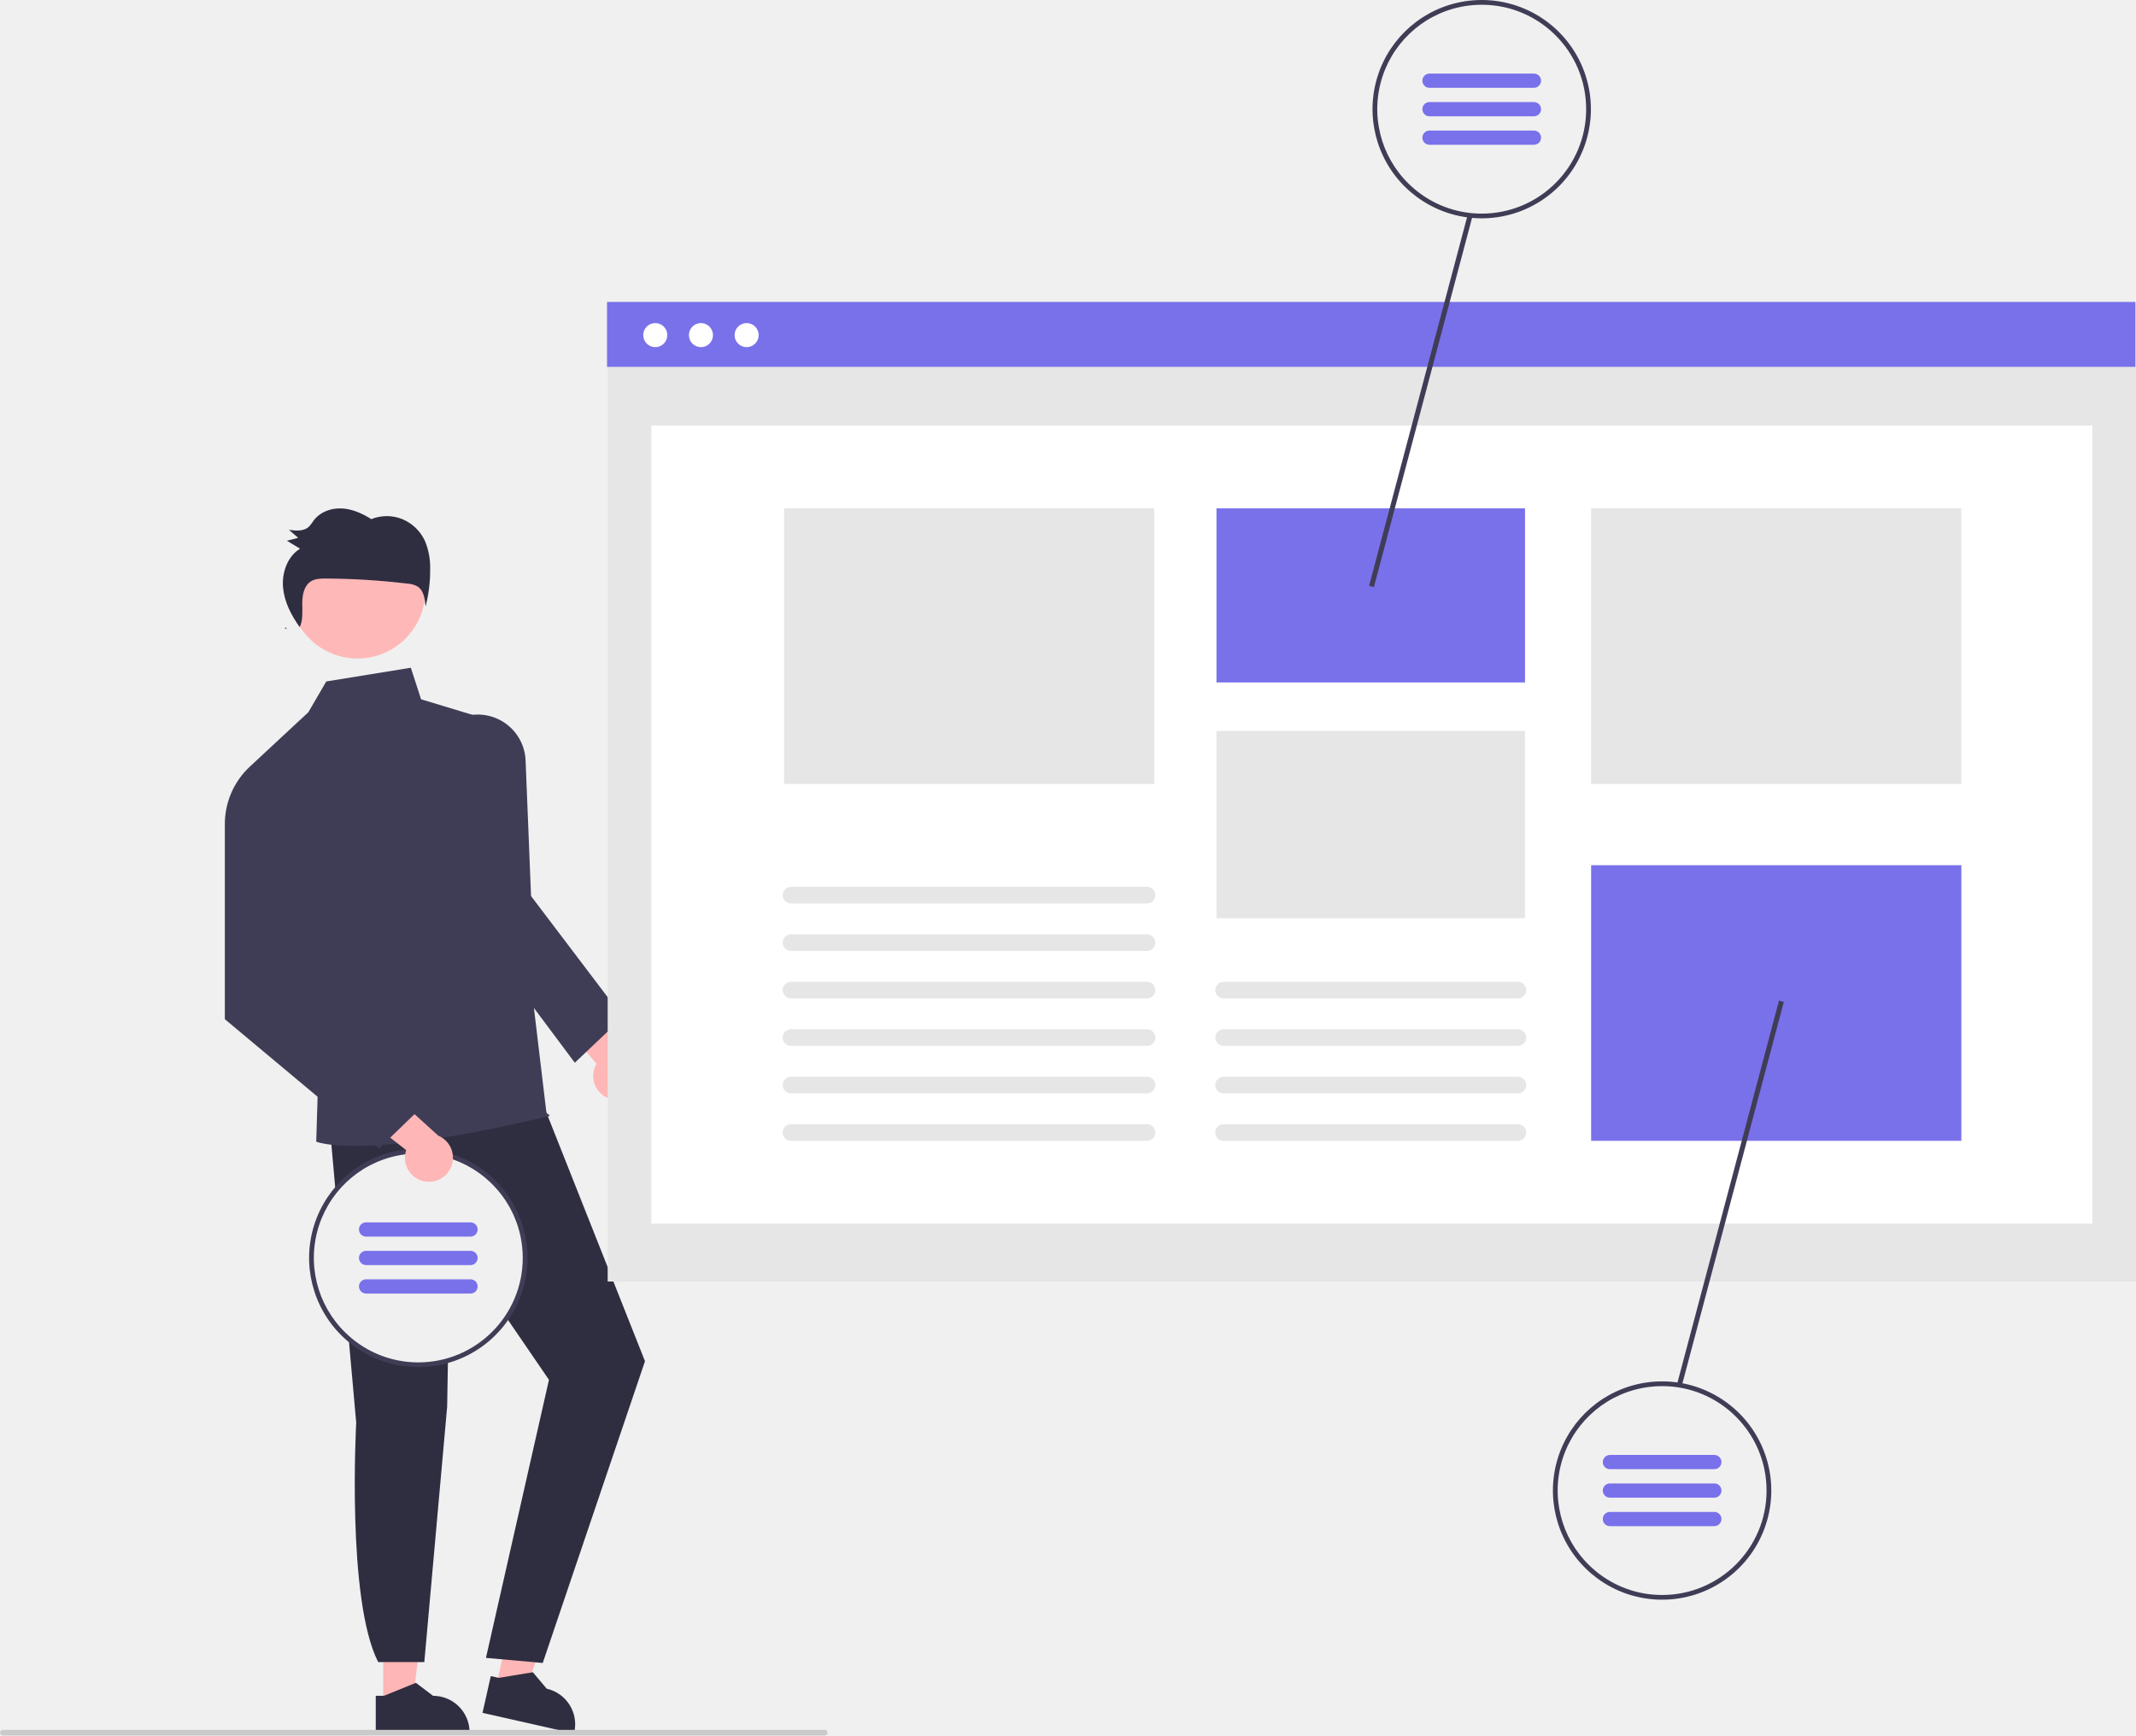
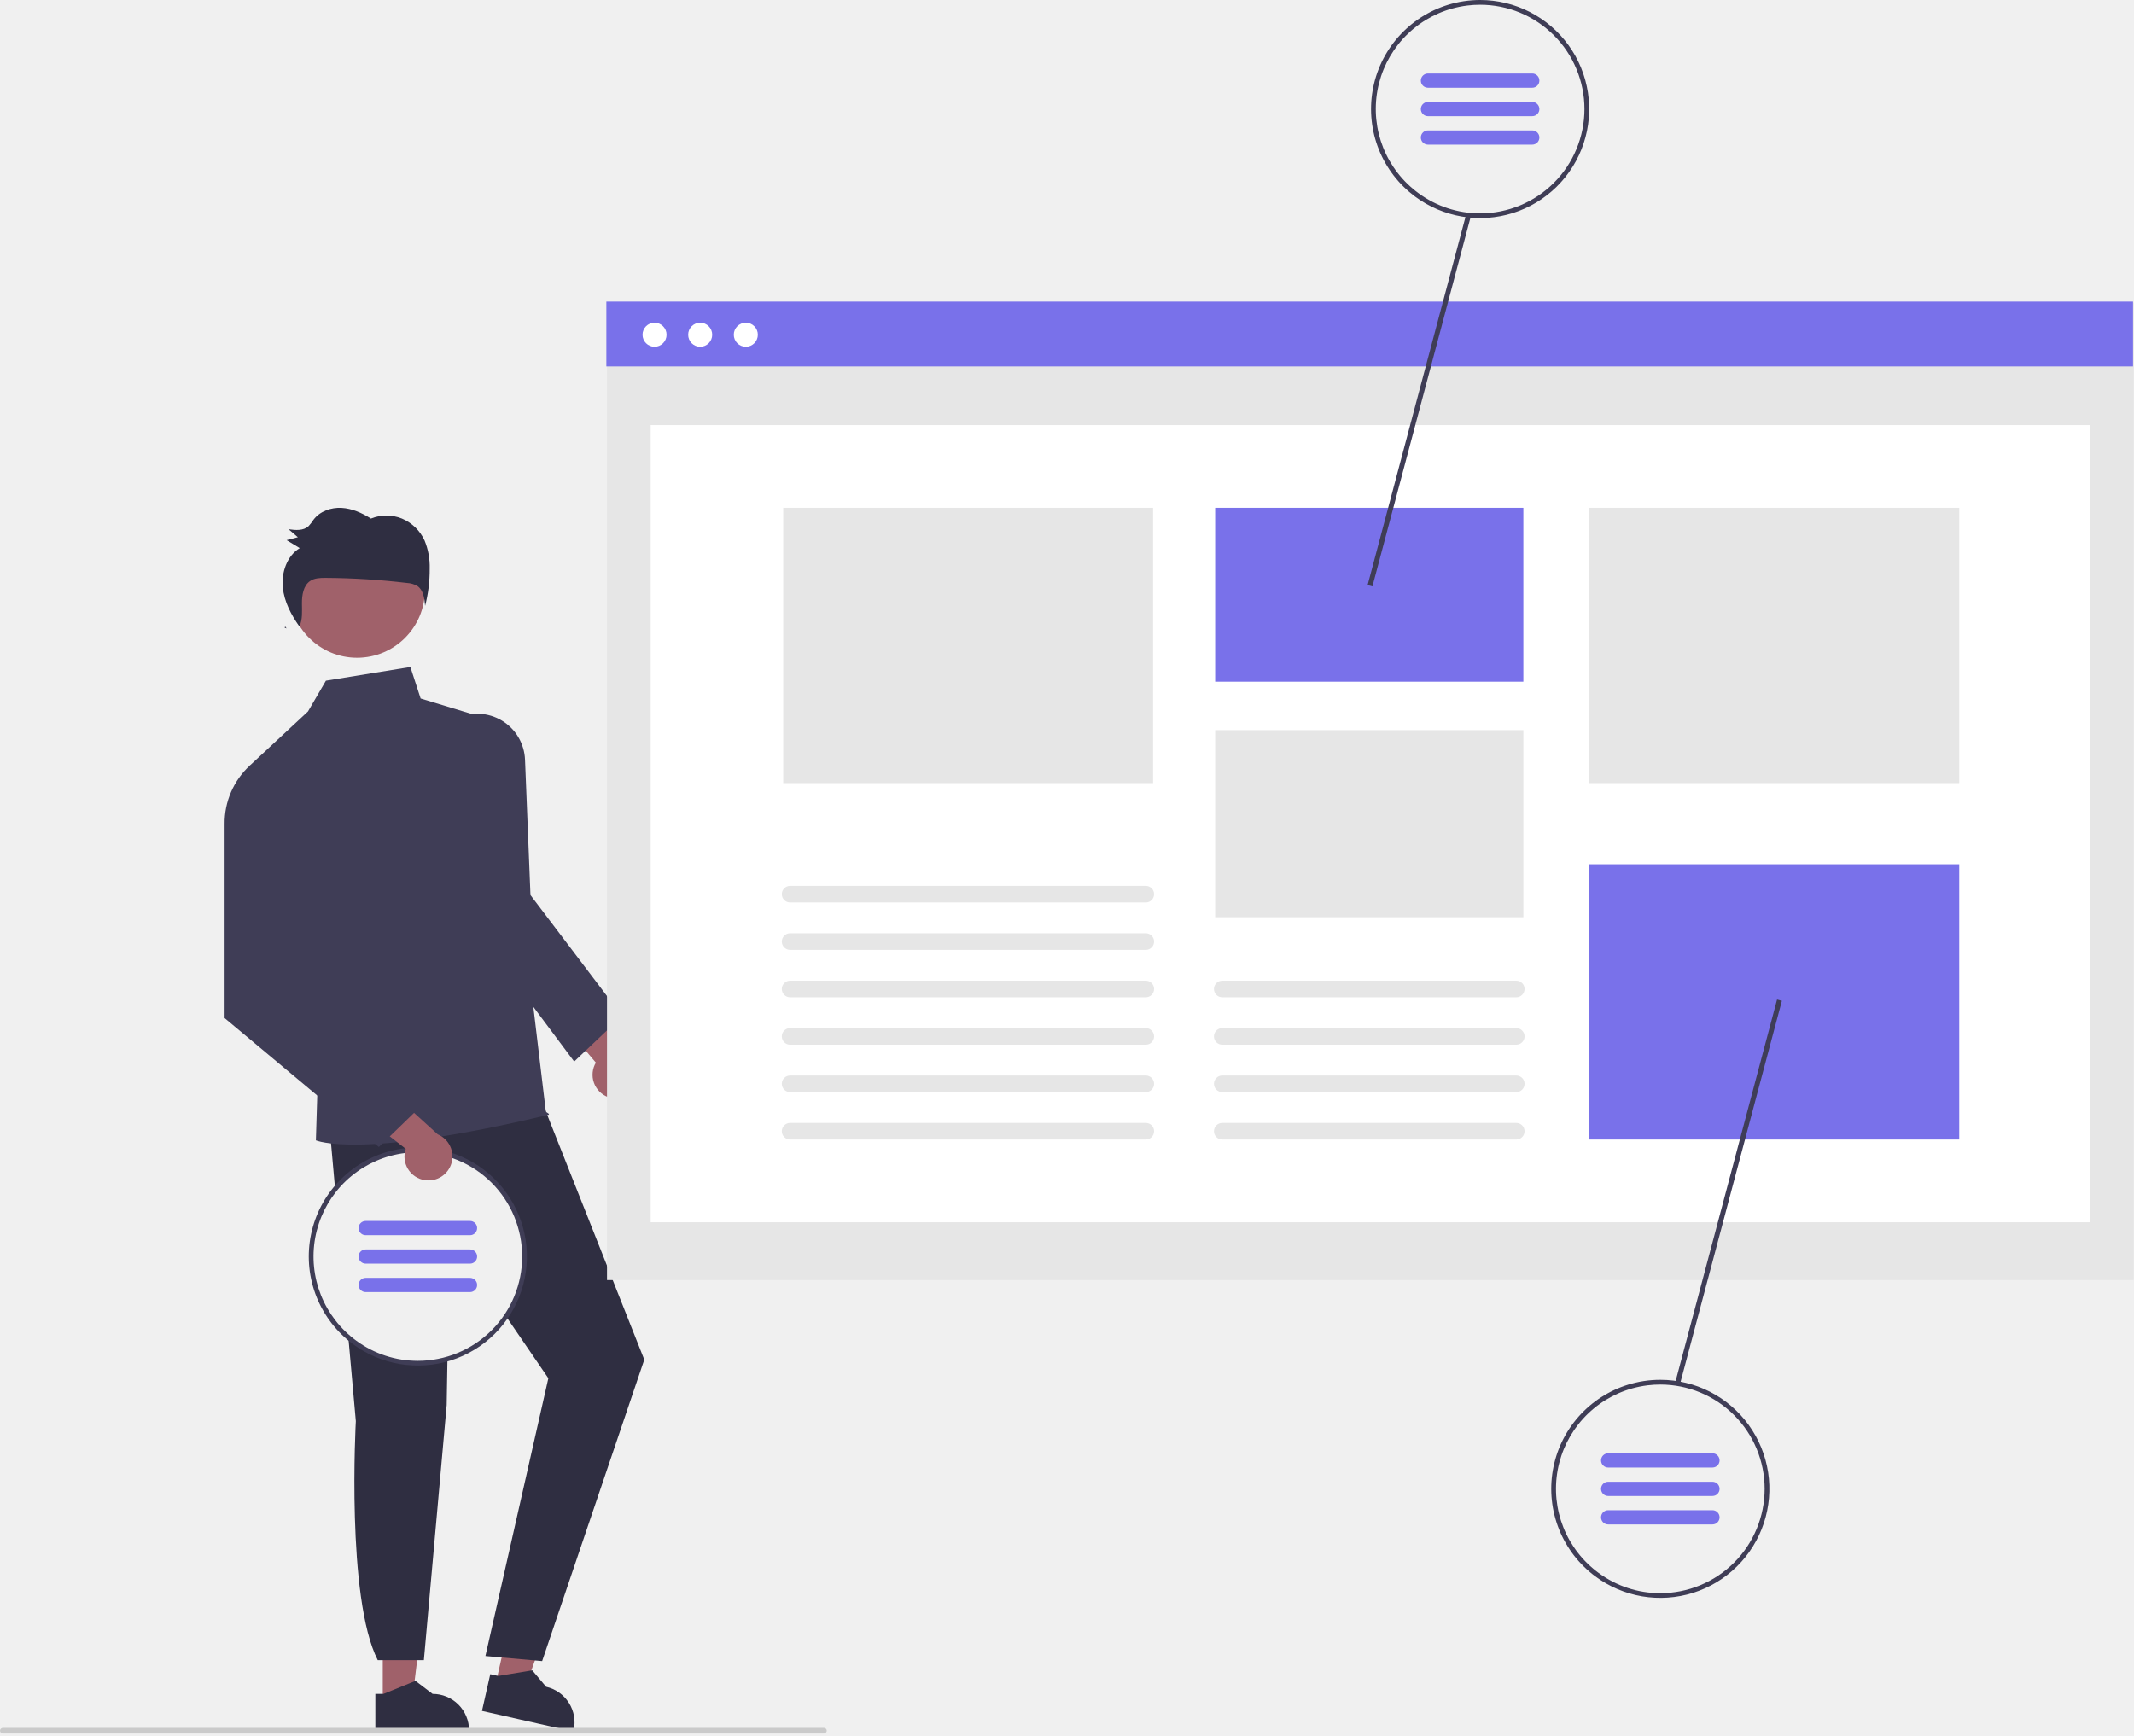
- <svg xmlns="http://www.w3.org/2000/svg" data-name="Layer 1" width="899.866" height="731.191" viewBox="0 0 899.866 731.191">
-   <path d="M406.497,547.154a10.056,10.056,0,0,1-5.126-14.543l-23.075-27.286,18.438-2.205,19.086,26.249a10.11,10.11,0,0,1-9.323,17.784Z" transform="translate(-150.0669 -84.40466)" fill="#ffb6b6" />
-   <polygon points="161.428 718.482 173.687 718.481 179.52 671.193 161.425 671.194 161.428 718.482" fill="#ffb6b6" />
-   <path d="M308.367,798.884l3.451-0,13.472-5.479,7.221,5.478h.001A15.387,15.387,0,0,1,347.899,814.269v.5l-39.531.001Z" transform="translate(-150.0669 -84.40466)" fill="#2f2e41" />
-   <polygon points="208.937 710.756 220.896 713.456 237.001 668.614 219.351 664.629 208.937 710.756" fill="#ffb6b6" />
-   <path d="M356.835,790.567l3.366.76,14.348-2.377,5.837,6.934.001 0a15.387,15.387,0,0,1,11.619,18.398l-.11.488-38.56-8.706Z" transform="translate(-150.0669 -84.40466)" fill="#2f2e41" />
-   <path d="M289.05,559.645l11.086,124.209s-4.154,74.57,9.25,100.81h19.439l9.625-107.62,1.209-72.235L381.335,665.751,354.79,782.905l23.925,2.139,43.075-127.139L374.467,538.551Z" transform="translate(-150.0669 -84.40466)" fill="#2f2e41" />
-   <circle cx="150.594" cy="248.849" r="28.591" fill="#ffb8b8" />
-   <path d="M360.682,389.09,327.466,379.026l-4.323-13.293-35.62,5.782-7.568,12.977-24.499,22.781L284.159,537.058l-.869,28.346s18.371,8.271,98.045-10.772c.955-.228-1.045-1.228-1.045-1.228Z" transform="translate(-150.0669 -84.40466)" fill="#3f3d56" />
-   <path d="M392.226,532.155,353.29,480.015l-11.038-92.406.322-.155a20.182,20.182,0,0,1,28.92,17.373l2.295,57.101,38.67,51.031Z" transform="translate(-150.0669 -84.40466)" fill="#3f3d56" />
-   <path d="M270.931,349.476q-.299-.408-.592-.822c-.079.166-.141.338-.231.5Z" transform="translate(-150.0669 -84.40466)" fill="#2f2e41" />
-   <path d="M329.101,312.34a18.243,18.243,0,0,0-9.545-9.222,17.417,17.417,0,0,0-13.058.011c-3.78-2.388-7.979-4.281-12.402-4.516s-9.099,1.406-11.825,5.018a19.302,19.302,0,0,1-2.066,2.684c-2.191,2.029-5.521,1.736-8.433,1.321q1.959,1.679,3.919,3.358-2.372.62-4.744,1.239,2.768,1.679,5.535,3.357c-5.356,3.215-7.791,10.232-7.148,16.605.608,6.034,3.521,11.551,7.004,16.456,1.389-2.932,1.09-6.439,1.067-9.741-.024-3.489.593-7.45,3.389-9.4,1.886-1.315,4.311-1.374,6.584-1.361a302.507,302.507,0,0,1,34.316,2.142,9.66,9.66,0,0,1,4.394,1.274c2.519,1.718,3.009,5.264,3.262,8.375a60.682,60.682,0,0,0,1.937-15.731A28.995,28.995,0,0,0,329.101,312.34Z" transform="translate(-150.0669 -84.40466)" fill="#2f2e41" />
-   <circle cx="176.224" cy="530" r="45" fill="#f0f0f0" />
-   <path d="M326.29,568.405a46.247,46.247,0,0,0-6.91.52c-1.17.17-2.31.39-3.44.66a45.977,45.977,0,0,0-19.49,79.8c.77.65,1.55,1.28,2.36,1.88a45.99,45.99,0,1,0,27.48-82.86Zm0,90a43.746,43.746,0,0,1-26-8.53c-.82-.6-1.61-1.22-2.38-1.88a43.974,43.974,0,0,1,19.62-76.71c1.12-.23,2.24-.41,3.38-.55a43.53,43.53,0,0,1,5.38-.33,44,44,0,1,1,0,88Z" transform="translate(-150.0669 -84.40466)" fill="#3f3d56" />
-   <rect x="301.29" y="599.405" width="50" height="6" rx="3" transform="translate(502.514 1120.405) rotate(-180)" fill="#7971ea" />
-   <rect x="301.29" y="611.405" width="50" height="6" rx="3" transform="translate(502.514 1144.405) rotate(-180)" fill="#7971ea" />
-   <rect x="301.29" y="623.405" width="50" height="6" rx="3" transform="translate(502.514 1168.405) rotate(180)" fill="#7971ea" />
-   <path d="M329.17,582.179a10.056,10.056,0,0,1-7.98-13.194l-28.149-22.014,17.603-5.914,24.032,21.811a10.11,10.11,0,0,1-5.506,19.31Z" transform="translate(-150.0669 -84.40466)" fill="#ffb6b6" />
-   <path d="M272.79,406.905l-17.335.368a33.073,33.073,0,0,0-10.665,24.632v81.909l65.048,54.384,21.034-20.368-48.416-52.749Z" transform="translate(-150.0669 -84.40466)" fill="#3f3d56" />
-   <rect x="256.004" y="127.573" width="643.862" height="412.358" fill="#e6e6e6" />
-   <rect x="274.416" y="179.293" width="607.039" height="336.243" fill="#fff" />
-   <rect x="255.73" y="127.208" width="643.862" height="27.354" fill="#7971ea" />
-   <circle cx="276.057" cy="141.192" r="5.07" fill="#fff" />
-   <circle cx="295.3" cy="141.192" r="5.07" fill="#fff" />
-   <circle cx="314.544" cy="141.192" r="5.07" fill="#fff" />
-   <rect x="512.479" y="214.181" width="129.984" height="73.348" fill="#7971ea" />
-   <rect x="512.479" y="307.955" width="129.984" height="78.919" fill="#e6e6e6" />
-   <rect x="670.317" y="214.181" width="155.981" height="116.125" fill="#e6e6e6" />
-   <rect x="670.317" y="364.523" width="155.981" height="116.125" fill="#7971ea" />
-   <rect x="330.317" y="214.181" width="155.981" height="116.125" fill="#e6e6e6" />
-   <polygon points="621.208 79.642 576.774 246.796 578.81 247.337 622.827 81.748 621.208 79.642" fill="#3f3d56" />
-   <polygon points="749.464 421.592 705.447 587.182 707.066 589.288 751.5 422.133 749.464 421.592" fill="#3f3d56" />
-   <path d="M633.29,485.052h-150a3.5,3.5,0,0,1,0-7h150a3.5,3.5,0,0,1,0,7Z" transform="translate(-150.0669 -84.40466)" fill="#e6e6e6" />
-   <path d="M633.29,465.052h-150a3.5,3.5,0,0,1,0-7h150a3.5,3.5,0,0,1,0,7Z" transform="translate(-150.0669 -84.40466)" fill="#e6e6e6" />
-   <path d="M633.29,505.052h-150a3.5,3.5,0,0,1,0-7h150a3.5,3.5,0,0,1,0,7Z" transform="translate(-150.0669 -84.40466)" fill="#e6e6e6" />
-   <path d="M633.29,525.052h-150a3.5,3.5,0,1,1,0-7h150a3.5,3.5,0,0,1,0,7Z" transform="translate(-150.0669 -84.40466)" fill="#e6e6e6" />
-   <path d="M633.29,545.052h-150a3.5,3.5,0,1,1,0-7h150a3.5,3.5,0,0,1,0,7Z" transform="translate(-150.0669 -84.40466)" fill="#e6e6e6" />
-   <path d="M633.29,565.052h-150a3.5,3.5,0,1,1,0-7h150a3.5,3.5,0,0,1,0,7Z" transform="translate(-150.0669 -84.40466)" fill="#e6e6e6" />
-   <path d="M789.538,505.052h-124a3.5,3.5,0,0,1,0-7h124a3.5,3.5,0,0,1,0,7Z" transform="translate(-150.0669 -84.40466)" fill="#e6e6e6" />
-   <path d="M789.538,525.052h-124a3.5,3.5,0,1,1,0-7h124a3.5,3.5,0,0,1,0,7Z" transform="translate(-150.0669 -84.40466)" fill="#e6e6e6" />
-   <path d="M789.538,545.052h-124a3.5,3.5,0,1,1,0-7h124a3.5,3.5,0,0,1,0,7Z" transform="translate(-150.0669 -84.40466)" fill="#e6e6e6" />
-   <path d="M789.538,565.052h-124a3.5,3.5,0,1,1,0-7h124a3.5,3.5,0,0,1,0,7Z" transform="translate(-150.0669 -84.40466)" fill="#e6e6e6" />
-   <circle cx="624.224" cy="46" r="45" fill="#f0f0f0" />
-   <path d="M774.29,84.405a46.247,46.247,0,0,0-6.91.52c-1.17.17-2.31.39-3.44.66a45.977,45.977,0,0,0-19.49,79.8c.77.65,1.55,1.28,2.36,1.88a45.99,45.99,0,1,0,27.48-82.86Zm0,90a43.746,43.746,0,0,1-26-8.53c-.82-.6-1.61-1.22-2.38-1.88a43.974,43.974,0,0,1,19.62-76.71c1.12-.23,2.24-.41,3.38-.55a43.53,43.53,0,0,1,5.38-.33,44,44,0,0,1,0,88Z" transform="translate(-150.0669 -84.40466)" fill="#3f3d56" />
-   <rect x="749.29" y="115.405" width="50" height="6" rx="3" transform="translate(1398.514 152.4047) rotate(-180)" fill="#7971ea" />
-   <rect x="749.29" y="127.405" width="50" height="6" rx="3" transform="translate(1398.514 176.4047) rotate(-180)" fill="#7971ea" />
-   <rect x="749.29" y="139.405" width="50" height="6" rx="3" transform="translate(1398.514 200.4047) rotate(180)" fill="#7971ea" />
-   <circle cx="700.224" cy="628" r="45" fill="#f0f0f0" />
-   <path d="M850.29,666.405a46.247,46.247,0,0,0-6.91.52c-1.17.17-2.31.39-3.44.66a45.977,45.977,0,0,0-19.49,79.8c.77.65,1.55,1.28,2.36,1.88a45.99,45.99,0,1,0,27.48-82.86Zm0,90a43.746,43.746,0,0,1-26-8.53c-.82-.6-1.61-1.22-2.38-1.88a43.974,43.974,0,0,1,19.62-76.71c1.12-.23,2.24-.41,3.38-.55a43.53,43.53,0,0,1,5.38-.33,44,44,0,0,1,0,88Z" transform="translate(-150.0669 -84.40466)" fill="#3f3d56" />
-   <rect x="825.29" y="697.405" width="50" height="6" rx="3" transform="translate(1550.514 1316.405) rotate(-180)" fill="#7971ea" />
-   <rect x="825.29" y="709.405" width="50" height="6" rx="3" transform="translate(1550.514 1340.405) rotate(-180)" fill="#7971ea" />
-   <rect x="825.29" y="721.405" width="50" height="6" rx="3" transform="translate(1550.514 1364.405) rotate(180)" fill="#7971ea" />
-   <path d="M497.552,815.595h-346.294a1.191,1.191,0,0,1,0-2.381h346.294a1.191,1.191,0,0,1,0,2.381Z" transform="translate(-150.0669 -84.40466)" fill="#cacaca" />
+ <svg xmlns="http://www.w3.org/2000/svg" width="900" height="732" viewBox="0 0 900 732" fill="none">
+   <g clip-path="url(#clip0_2_109)">
+     <path d="M256.43 462.749C255.054 462.234 253.807 461.422 252.777 460.373C251.748 459.323 250.961 458.061 250.473 456.674C249.984 455.288 249.805 453.811 249.949 452.348C250.093 450.885 250.556 449.471 251.305 448.207L228.229 420.921L246.668 418.716L265.754 444.965C267.795 446.365 269.252 448.465 269.849 450.867C270.446 453.269 270.14 455.806 268.991 457.998C267.842 460.19 265.928 461.885 263.613 462.76C261.298 463.636 258.743 463.632 256.43 462.749Z" fill="#A0616A" />
+     <path d="M161.428 718.482L173.687 718.481L179.52 671.193L161.425 671.194L161.428 718.482Z" fill="#A0616A" />
+     <path d="M158.3 714.479L161.751 714.479L175.224 709L182.444 714.478H182.445C186.526 714.478 190.439 716.099 193.325 718.985C196.21 721.87 197.832 725.784 197.832 729.864V730.364L158.301 730.366L158.3 714.479Z" fill="#2F2E41" />
+     <path d="M208.937 710.756L220.896 713.456L237.001 668.614L219.351 664.629L208.937 710.756Z" fill="#A0616A" />
+     <path d="M206.768 706.163L210.134 706.923L224.483 704.546L230.319 711.48C234.3 712.379 237.761 714.823 239.94 718.273C242.119 721.723 242.838 725.898 241.94 729.878L241.829 730.366L203.269 721.659L206.768 706.163Z" fill="#2F2E41" />
+     <path d="M138.983 475.24L150.07 599.449C150.07 599.449 145.916 674.019 159.32 700.259H178.759L188.384 592.639L189.592 520.404L231.268 581.346L204.724 698.5L228.649 700.639L271.724 573.5L224.4 454.146L138.983 475.24Z" fill="#2F2E41" />
+     <path d="M150.594 277.439C166.384 277.439 179.185 264.639 179.185 248.849C179.185 233.058 166.384 220.258 150.594 220.258C134.804 220.258 122.003 233.058 122.003 248.849C122.003 264.639 134.804 277.439 150.594 277.439Z" fill="#A0616A" />
+     <path d="M210.615 304.685L177.399 294.621L173.077 281.328L137.456 287.11L129.888 300.087L105.388 322.868L134.092 452.654L133.224 481C133.224 481 151.595 489.271 231.268 470.228C232.224 470 230.224 469 230.224 469L210.615 304.685Z" fill="#3F3D56" />
+     <path d="M242.16 447.75L203.223 395.61L192.185 303.205L192.507 303.049C195.521 301.598 198.85 300.919 202.192 301.073C205.534 301.227 208.786 302.21 211.654 303.933C214.522 305.656 216.917 308.065 218.623 310.943C220.329 313.822 221.292 317.079 221.427 320.422L223.722 377.523L262.392 428.555L242.16 447.75Z" fill="#3F3D56" />
+     <path d="M120.864 265.072C120.665 264.8 120.468 264.526 120.272 264.249C120.194 264.415 120.131 264.587 120.041 264.749L120.864 265.072Z" fill="#2F2E41" />
+     <path d="M179.035 227.936C177.123 223.772 173.716 220.48 169.489 218.714C165.3 217.024 160.618 217.028 156.431 218.726C152.651 216.337 148.452 214.444 144.029 214.21C139.606 213.975 134.93 215.616 132.204 219.228C131.595 220.182 130.904 221.08 130.138 221.912C127.947 223.941 124.618 223.648 121.705 223.233C123.012 224.353 124.318 225.472 125.625 226.592C124.044 227.005 122.463 227.418 120.881 227.831C122.726 228.95 124.571 230.069 126.416 231.188C121.06 234.403 118.625 241.42 119.268 247.794C119.877 253.827 122.79 259.345 126.272 264.249C127.662 261.318 127.362 257.81 127.339 254.508C127.315 251.02 127.932 247.058 130.728 245.108C132.614 243.793 135.038 243.735 137.312 243.747C148.783 243.81 160.24 244.525 171.629 245.889C173.174 245.956 174.681 246.393 176.022 247.164C178.541 248.882 179.032 252.428 179.285 255.538C180.615 250.402 181.266 245.113 181.222 239.808C181.334 235.741 180.588 231.696 179.035 227.936Z" fill="#2F2E41" />
+     <path d="M176.224 575C201.076 575 221.224 554.853 221.224 530C221.224 505.147 201.076 485 176.224 485C151.371 485 131.224 505.147 131.224 530C131.224 554.853 151.371 575 176.224 575Z" fill="#F0F0F0" />
+     <path d="M176.224 484C173.91 484 171.6 484.174 169.313 484.52C168.143 484.69 167.004 484.91 165.873 485.18C157.572 487.094 149.965 491.276 143.902 497.261C137.839 503.246 133.558 510.798 131.536 519.074C129.515 527.35 129.833 536.025 132.455 544.131C135.076 552.237 139.899 559.455 146.384 564.98C147.154 565.63 147.933 566.26 148.744 566.86C154.582 571.213 161.37 574.117 168.55 575.334C175.729 576.55 183.095 576.045 190.042 573.858C196.988 571.672 203.315 567.867 208.504 562.758C213.692 557.648 217.593 551.379 219.886 544.467C222.178 537.555 222.796 530.198 221.689 523C220.582 515.803 217.782 508.971 213.519 503.067C209.256 497.163 203.652 492.356 197.168 489.041C190.684 485.726 183.506 483.998 176.224 484ZM176.224 574C166.868 574.01 157.755 571.02 150.224 565.47C149.404 564.87 148.614 564.25 147.844 563.59C141.526 558.26 136.837 551.258 134.317 543.385C131.797 535.513 131.547 527.09 133.595 519.081C135.643 511.073 139.907 503.805 145.898 498.109C151.888 492.414 159.363 488.522 167.464 486.88C168.583 486.65 169.704 486.47 170.844 486.33C172.628 486.109 174.425 485.999 176.224 486C187.893 486 199.085 490.636 207.336 498.887C215.588 507.139 220.224 518.33 220.224 530C220.224 541.67 215.588 552.861 207.336 561.113C199.085 569.364 187.893 574 176.224 574Z" fill="#3F3D56" />
+     <path d="M154.224 521H198.224C199.88 521 201.224 519.657 201.224 518C201.224 516.343 199.88 515 198.224 515H154.224C152.567 515 151.224 516.343 151.224 518C151.224 519.657 152.567 521 154.224 521Z" fill="#7971EA" />
+     <path d="M154.224 533H198.224C199.88 533 201.224 531.657 201.224 530C201.224 528.343 199.88 527 198.224 527H154.224C152.567 527 151.224 528.343 151.224 530C151.224 531.657 152.567 533 154.224 533Z" fill="#7971EA" />
+     <path d="M154.224 545H198.224C199.88 545 201.224 543.657 201.224 542C201.224 540.343 199.88 539 198.224 539H154.224C152.567 539 151.224 540.343 151.224 542C151.224 543.657 152.567 545 154.224 545Z" fill="#7971EA" />
+     <path d="M179.103 497.774C177.65 497.55 176.264 497.009 175.043 496.192C173.821 495.374 172.794 494.298 172.033 493.04C171.272 491.782 170.796 490.373 170.639 488.911C170.482 487.449 170.647 485.971 171.123 484.58L142.974 462.566L160.577 456.652L184.609 478.464C186.893 479.418 188.747 481.177 189.82 483.408C190.894 485.638 191.112 488.184 190.433 490.565C189.754 492.945 188.226 494.993 186.138 496.322C184.05 497.651 181.547 498.167 179.103 497.774Z" fill="#A0616A" />
+     <path d="M122.724 322.5L105.388 322.868C101.988 326 99.282 329.81 97.445 334.053C95.608 338.296 94.681 342.877 94.724 347.5V429.409L159.772 483.793L180.805 463.425L132.389 410.677L122.724 322.5Z" fill="#3F3D56" />
+     <path d="M899.866 127.573H256.004V539.93H899.866V127.573Z" fill="#E6E6E6" />
+     <path d="M881.455 179.293H274.416V515.535H881.455V179.293Z" fill="white" />
+     <path d="M899.591 127.208H255.73V154.561H899.591V127.208Z" fill="#7971EA" />
+     <path d="M276.057 146.262C278.857 146.262 281.126 143.992 281.126 141.192C281.126 138.392 278.857 136.122 276.057 136.122C273.257 136.122 270.987 138.392 270.987 141.192C270.987 143.992 273.257 146.262 276.057 146.262Z" fill="white" />
+     <path d="M295.3 146.262C298.1 146.262 300.37 143.992 300.37 141.192C300.37 138.392 298.1 136.122 295.3 136.122C292.5 136.122 290.23 138.392 290.23 141.192C290.23 143.992 292.5 146.262 295.3 146.262Z" fill="white" />
+     <path d="M314.544 146.262C317.344 146.262 319.614 143.992 319.614 141.192C319.614 138.392 317.344 136.122 314.544 136.122C311.744 136.122 309.474 138.392 309.474 141.192C309.474 143.992 311.744 146.262 314.544 146.262Z" fill="white" />
+     <path d="M642.463 214.181H512.479V287.529H642.463V214.181Z" fill="#7971EA" />
+     <path d="M642.463 307.955H512.479V386.873H642.463V307.955Z" fill="#E6E6E6" />
+     <path d="M826.297 214.181H670.317V330.305H826.297V214.181Z" fill="#E6E6E6" />
+     <path d="M826.297 364.523H670.317V480.647H826.297V364.523Z" fill="#7971EA" />
+     <path d="M486.297 214.181H330.317V330.305H486.297V214.181Z" fill="#E6E6E6" />
+     <path d="M621.208 79.642L576.774 246.796L578.81 247.337L622.827 81.748L621.208 79.642Z" fill="#3F3D56" />
+     <path d="M749.464 421.592L705.447 587.182L707.066 589.288L751.5 422.133L749.464 421.592Z" fill="#3F3D56" />
+     <path d="M483.224 400.647H333.224C332.295 400.647 331.405 400.279 330.749 399.622C330.092 398.966 329.724 398.076 329.724 397.147C329.724 396.219 330.092 395.329 330.749 394.672C331.405 394.016 332.295 393.647 333.224 393.647H483.224C484.152 393.647 485.042 394.016 485.698 394.672C486.355 395.329 486.724 396.219 486.724 397.147C486.724 398.076 486.355 398.966 485.698 399.622C485.042 400.279 484.152 400.647 483.224 400.647Z" fill="#E6E6E6" />
+     <path d="M483.224 380.647H333.224C332.295 380.647 331.405 380.279 330.749 379.622C330.092 378.966 329.724 378.076 329.724 377.147C329.724 376.219 330.092 375.329 330.749 374.672C331.405 374.016 332.295 373.647 333.224 373.647H483.224C484.152 373.647 485.042 374.016 485.698 374.672C486.355 375.329 486.724 376.219 486.724 377.147C486.724 378.076 486.355 378.966 485.698 379.622C485.042 380.279 484.152 380.647 483.224 380.647Z" fill="#E6E6E6" />
+     <path d="M483.224 420.647H333.224C332.295 420.647 331.405 420.279 330.749 419.622C330.092 418.966 329.724 418.076 329.724 417.147C329.724 416.219 330.092 415.329 330.749 414.672C331.405 414.016 332.295 413.647 333.224 413.647H483.224C484.152 413.647 485.042 414.016 485.698 414.672C486.355 415.329 486.724 416.219 486.724 417.147C486.724 418.076 486.355 418.966 485.698 419.622C485.042 420.279 484.152 420.647 483.224 420.647Z" fill="#E6E6E6" />
+     <path d="M483.224 440.647H333.224C332.295 440.647 331.405 440.279 330.749 439.622C330.092 438.966 329.724 438.076 329.724 437.147C329.724 436.219 330.092 435.329 330.749 434.672C331.405 434.016 332.295 433.647 333.224 433.647H483.224C484.152 433.647 485.042 434.016 485.698 434.672C486.355 435.329 486.724 436.219 486.724 437.147C486.724 438.076 486.355 438.966 485.698 439.622C485.042 440.279 484.152 440.647 483.224 440.647Z" fill="#E6E6E6" />
+     <path d="M483.224 460.647H333.224C332.295 460.647 331.405 460.279 330.749 459.622C330.092 458.966 329.724 458.076 329.724 457.147C329.724 456.219 330.092 455.329 330.749 454.672C331.405 454.016 332.295 453.647 333.224 453.647H483.224C484.152 453.647 485.042 454.016 485.698 454.672C486.355 455.329 486.724 456.219 486.724 457.147C486.724 458.076 486.355 458.966 485.698 459.622C485.042 460.279 484.152 460.647 483.224 460.647Z" fill="#E6E6E6" />
+     <path d="M483.224 480.647H333.224C332.295 480.647 331.405 480.279 330.749 479.622C330.092 478.966 329.724 478.076 329.724 477.147C329.724 476.219 330.092 475.329 330.749 474.672C331.405 474.016 332.295 473.647 333.224 473.647H483.224C484.152 473.647 485.042 474.016 485.698 474.672C486.355 475.329 486.724 476.219 486.724 477.147C486.724 478.076 486.355 478.966 485.698 479.622C485.042 480.279 484.152 480.647 483.224 480.647Z" fill="#E6E6E6" />
+     <path d="M639.471 420.647H515.471C514.543 420.647 513.653 420.279 512.996 419.622C512.34 418.966 511.971 418.076 511.971 417.147C511.971 416.219 512.34 415.329 512.996 414.672C513.653 414.016 514.543 413.647 515.471 413.647H639.471C640.399 413.647 641.29 414.016 641.946 414.672C642.602 415.329 642.971 416.219 642.971 417.147C642.971 418.076 642.602 418.966 641.946 419.622C641.29 420.279 640.399 420.647 639.471 420.647Z" fill="#E6E6E6" />
+     <path d="M639.471 440.647H515.471C514.543 440.647 513.653 440.279 512.996 439.622C512.34 438.966 511.971 438.076 511.971 437.147C511.971 436.219 512.34 435.329 512.996 434.672C513.653 434.016 514.543 433.647 515.471 433.647H639.471C640.399 433.647 641.29 434.016 641.946 434.672C642.602 435.329 642.971 436.219 642.971 437.147C642.971 438.076 642.602 438.966 641.946 439.622C641.29 440.279 640.399 440.647 639.471 440.647Z" fill="#E6E6E6" />
+     <path d="M639.471 460.647H515.471C514.543 460.647 513.653 460.279 512.996 459.622C512.34 458.966 511.971 458.076 511.971 457.147C511.971 456.219 512.34 455.329 512.996 454.672C513.653 454.016 514.543 453.647 515.471 453.647H639.471C640.399 453.647 641.29 454.016 641.946 454.672C642.602 455.329 642.971 456.219 642.971 457.147C642.971 458.076 642.602 458.966 641.946 459.622C641.29 460.279 640.399 460.647 639.471 460.647Z" fill="#E6E6E6" />
+     <path d="M639.471 480.647H515.471C514.543 480.647 513.653 480.279 512.996 479.622C512.34 478.966 511.971 478.076 511.971 477.147C511.971 476.219 512.34 475.329 512.996 474.672C513.653 474.016 514.543 473.647 515.471 473.647H639.471C640.399 473.647 641.29 474.016 641.946 474.672C642.602 475.329 642.971 476.219 642.971 477.147C642.971 478.076 642.602 478.966 641.946 479.622C641.29 480.279 640.399 480.647 639.471 480.647Z" fill="#E6E6E6" />
+     <path d="M624.224 91C649.076 91 669.224 70.853 669.224 46C669.224 21.147 649.076 1 624.224 1C599.371 1 579.224 21.147 579.224 46C579.224 70.853 599.371 91 624.224 91Z" fill="#F0F0F0" />
+     <path d="M624.224 1.06623e-06C621.91 0 619.6 0.174 617.313 0.52C616.143 0.69 615.004 0.91 613.873 1.18C605.572 3.094 597.965 7.276 591.902 13.261C585.839 19.246 581.558 26.798 579.536 35.074C577.515 43.35 577.833 52.025 580.455 60.131C583.076 68.237 587.899 75.455 594.384 80.98C595.154 81.63 595.933 82.26 596.744 82.86C602.582 87.213 609.37 90.117 616.55 91.334C623.729 92.55 631.095 92.045 638.042 89.858C644.988 87.672 651.315 83.867 656.504 78.757C661.692 73.648 665.593 67.379 667.886 60.467C670.178 53.555 670.796 46.198 669.689 39C668.582 31.802 665.782 24.971 661.519 19.067C657.256 13.163 651.652 8.356 645.168 5.041C638.684 1.726 631.506 -0.002 624.224 1.06623e-06ZM624.224 90C614.868 90.01 605.755 87.02 598.224 81.47C597.404 80.87 596.614 80.25 595.844 79.59C589.525 74.26 584.837 67.258 582.317 59.385C579.797 51.513 579.547 43.09 581.595 35.081C583.643 27.073 587.907 19.805 593.898 14.109C599.888 8.414 607.363 4.522 615.464 2.88C616.583 2.65 617.703 2.47 618.844 2.33C620.628 2.109 622.425 1.999 624.224 2C635.893 2 647.085 6.636 655.336 14.887C663.588 23.139 668.224 34.331 668.224 46C668.224 57.669 663.588 68.861 655.336 77.113C647.085 85.364 635.893 90 624.224 90Z" fill="#3F3D56" />
+     <path d="M602.224 37L646.224 37C647.88 37 649.224 35.657 649.224 34C649.224 32.343 647.88 31 646.224 31L602.224 31C600.567 31 599.224 32.343 599.224 34C599.224 35.657 600.567 37 602.224 37Z" fill="#7971EA" />
+     <path d="M602.224 49L646.224 49C647.88 49 649.224 47.657 649.224 46C649.224 44.343 647.88 43 646.224 43L602.224 43C600.567 43 599.224 44.343 599.224 46C599.224 47.657 600.567 49 602.224 49Z" fill="#7971EA" />
+     <path d="M602.224 61L646.224 61C647.88 61 649.224 59.657 649.224 58C649.224 56.343 647.88 55 646.224 55L602.224 55C600.567 55 599.224 56.343 599.224 58C599.224 59.657 600.567 61 602.224 61Z" fill="#7971EA" />
+     <path d="M700.224 673C725.076 673 745.224 652.853 745.224 628C745.224 603.147 725.076 583 700.224 583C675.371 583 655.224 603.147 655.224 628C655.224 652.853 675.371 673 700.224 673Z" fill="#F0F0F0" />
+     <path d="M700.224 582C697.91 582 695.6 582.174 693.313 582.52C692.143 582.69 691.004 582.91 689.873 583.18C681.572 585.094 673.965 589.276 667.902 595.261C661.839 601.246 657.558 608.798 655.536 617.074C653.515 625.35 653.833 634.025 656.455 642.131C659.076 650.237 663.899 657.455 670.384 662.98C671.154 663.63 671.933 664.26 672.744 664.86C678.582 669.213 685.37 672.117 692.55 673.334C699.729 674.55 707.095 674.045 714.042 671.858C720.988 669.672 727.315 665.867 732.504 660.758C737.692 655.648 741.593 649.379 743.886 642.467C746.178 635.555 746.796 628.198 745.689 621C744.582 613.803 741.782 606.971 737.519 601.067C733.256 595.163 727.652 590.356 721.168 587.041C714.684 583.726 707.506 581.998 700.224 582ZM700.224 672C690.868 672.01 681.755 669.02 674.224 663.47C673.404 662.87 672.614 662.25 671.844 661.59C665.525 656.26 660.837 649.258 658.317 641.385C655.797 633.513 655.547 625.09 657.595 617.081C659.643 609.073 663.907 601.805 669.898 596.109C675.888 590.414 683.363 586.522 691.464 584.88C692.583 584.65 693.703 584.47 694.844 584.33C696.628 584.109 698.425 583.999 700.224 584C711.893 584 723.085 588.636 731.336 596.887C739.588 605.139 744.224 616.33 744.224 628C744.224 639.67 739.588 650.861 731.336 659.113C723.085 667.364 711.893 672 700.224 672Z" fill="#3F3D56" />
+     <path d="M678.224 619H722.224C723.88 619 725.224 617.657 725.224 616C725.224 614.343 723.88 613 722.224 613H678.224C676.567 613 675.224 614.343 675.224 616C675.224 617.657 676.567 619 678.224 619Z" fill="#7971EA" />
+     <path d="M678.224 631H722.224C723.88 631 725.224 629.657 725.224 628C725.224 626.343 723.88 625 722.224 625H678.224C676.567 625 675.224 626.343 675.224 628C675.224 629.657 676.567 631 678.224 631Z" fill="#7971EA" />
+     <path d="M678.224 643H722.224C723.88 643 725.224 641.657 725.224 640C725.224 638.343 723.88 637 722.224 637H678.224C676.567 637 675.224 638.343 675.224 640C675.224 641.657 676.567 643 678.224 643Z" fill="#7971EA" />
+     <path d="M347.485 731.191H1.191C0.875 731.19 0.574 731.064 0.351 730.841C0.128 730.618 0.003 730.315 0.003 730C0.003 729.685 0.128 729.382 0.351 729.159C0.574 728.936 0.875 728.81 1.191 728.809H347.485C347.8 728.81 348.102 728.936 348.324 729.159C348.547 729.382 348.672 729.685 348.672 730C348.672 730.315 348.547 730.618 348.324 730.841C348.102 731.064 347.8 731.19 347.485 731.191Z" fill="#CACACA" />
+   </g>
+   <defs>
+     <clipPath id="clip0_2_109">
+       <rect width="899.866" height="731.191" fill="white" />
+     </clipPath>
+   </defs>
</svg>
